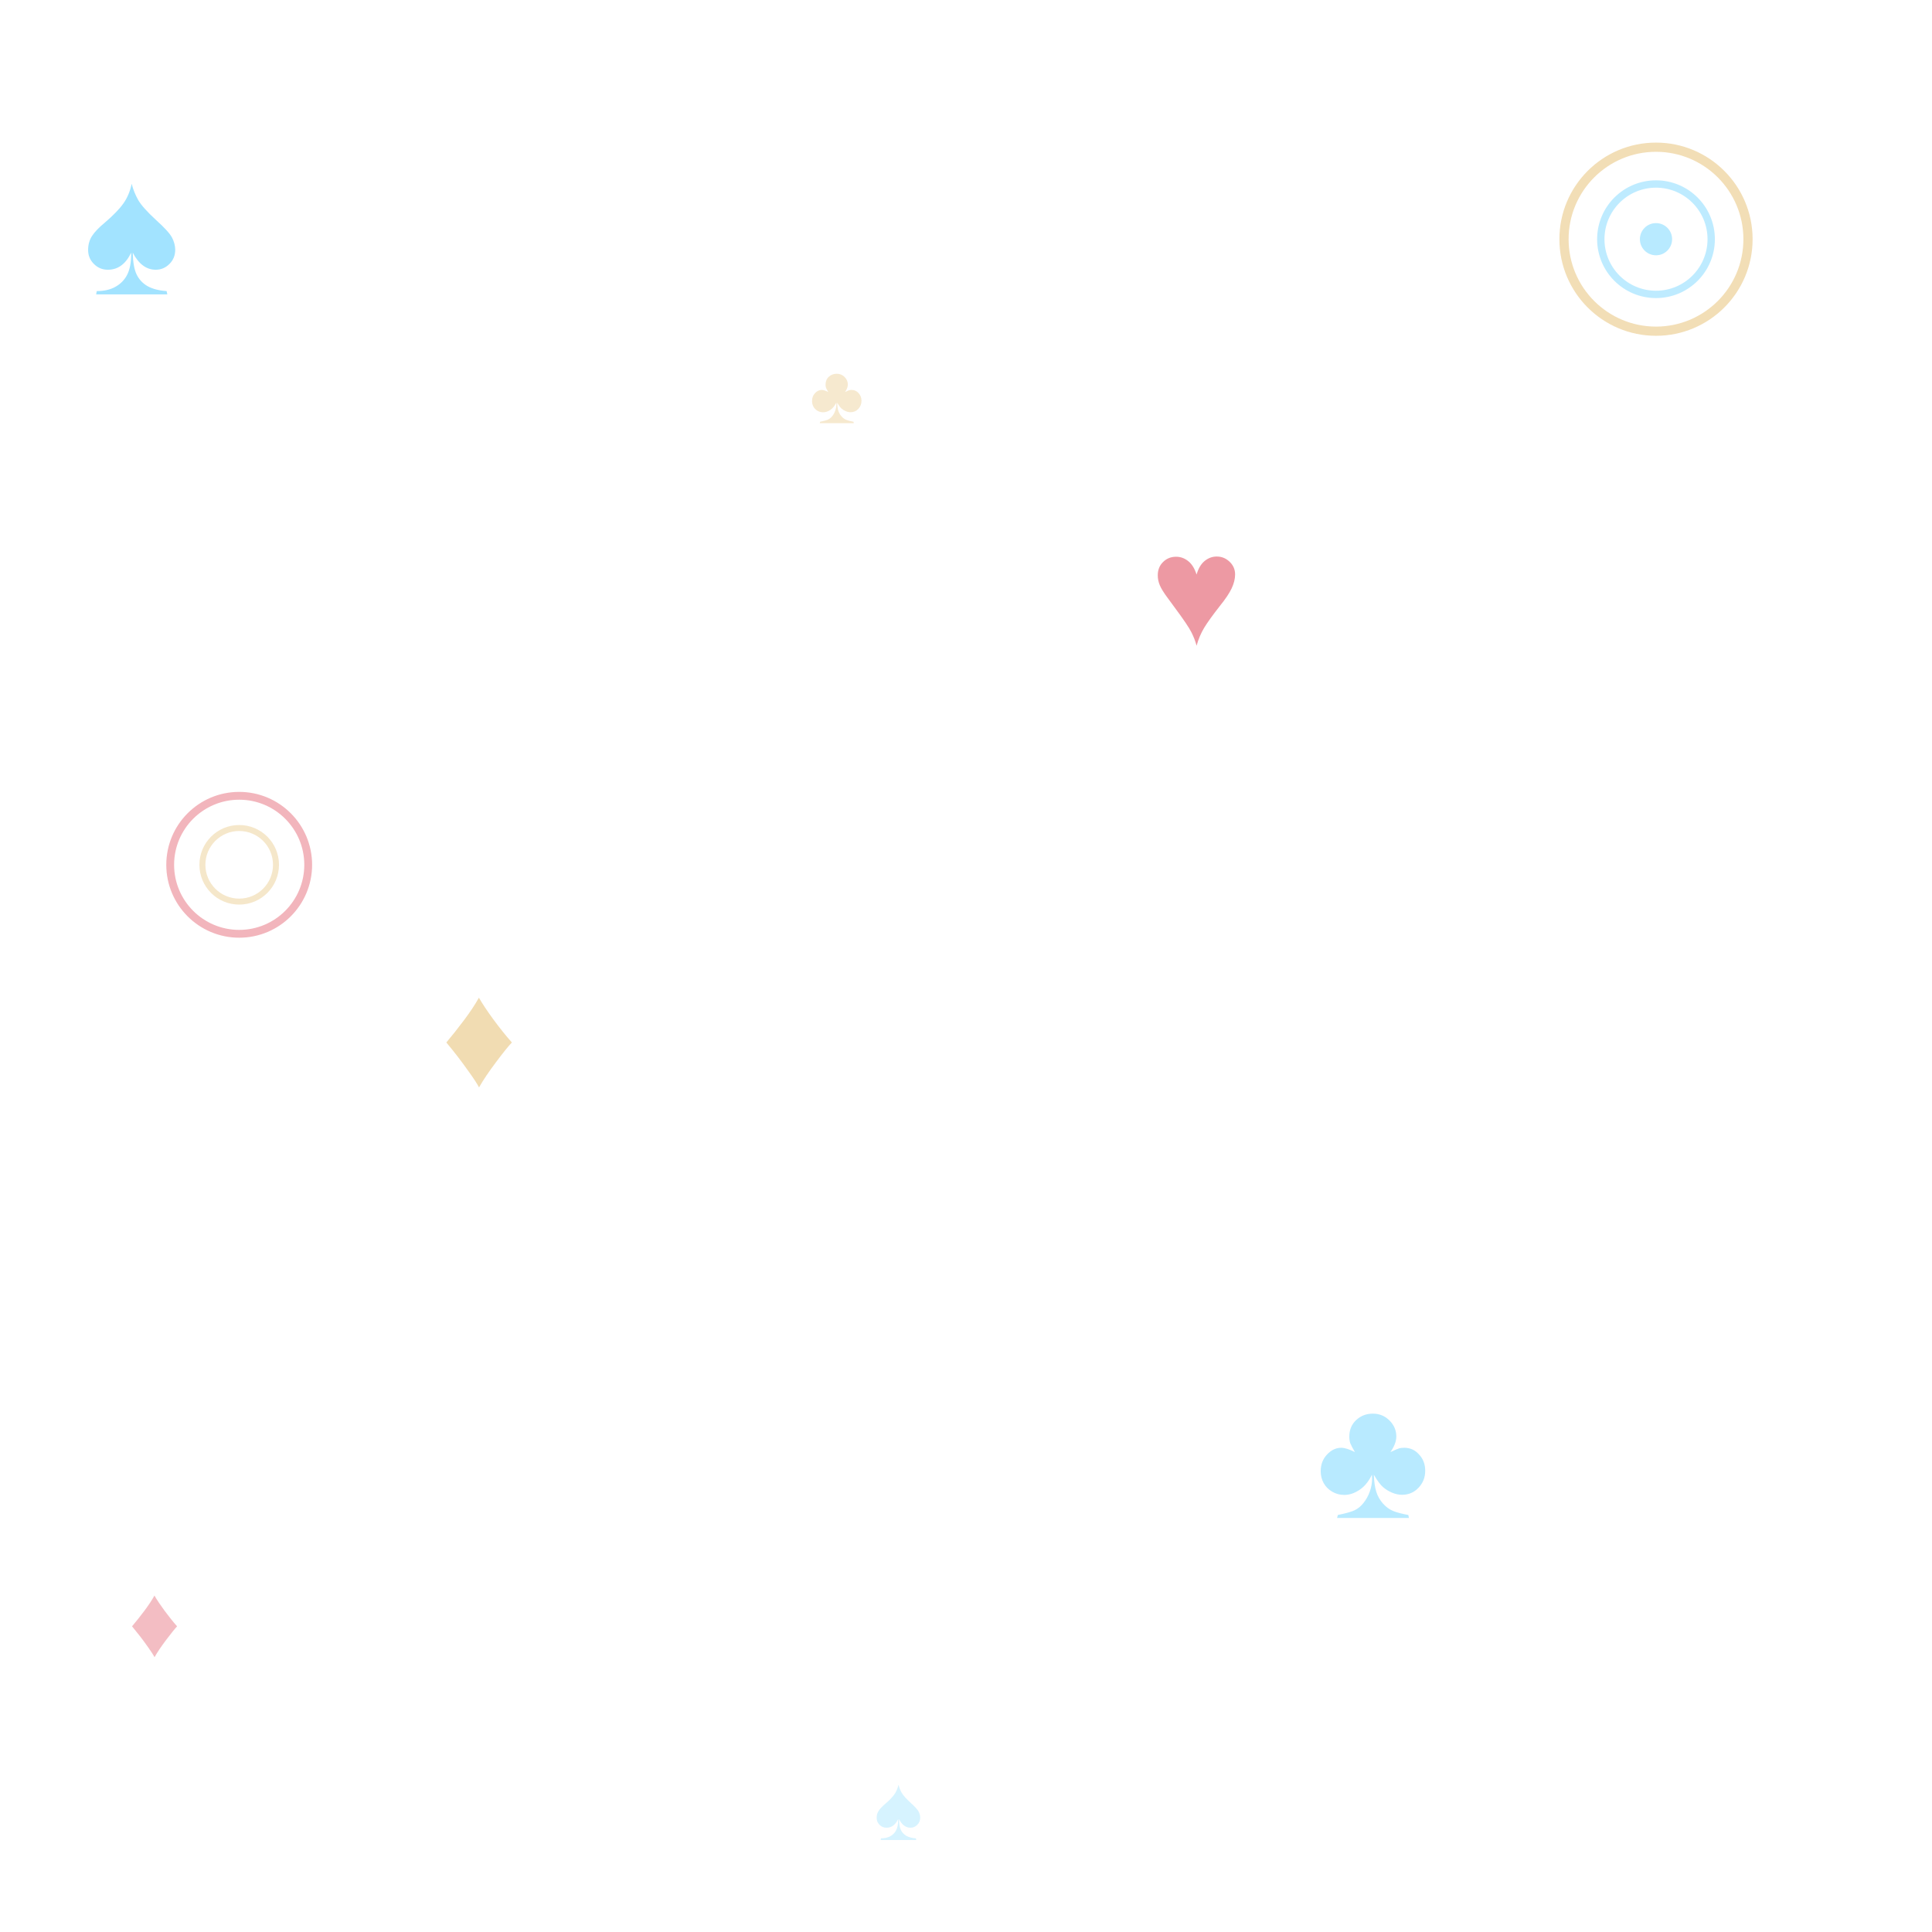
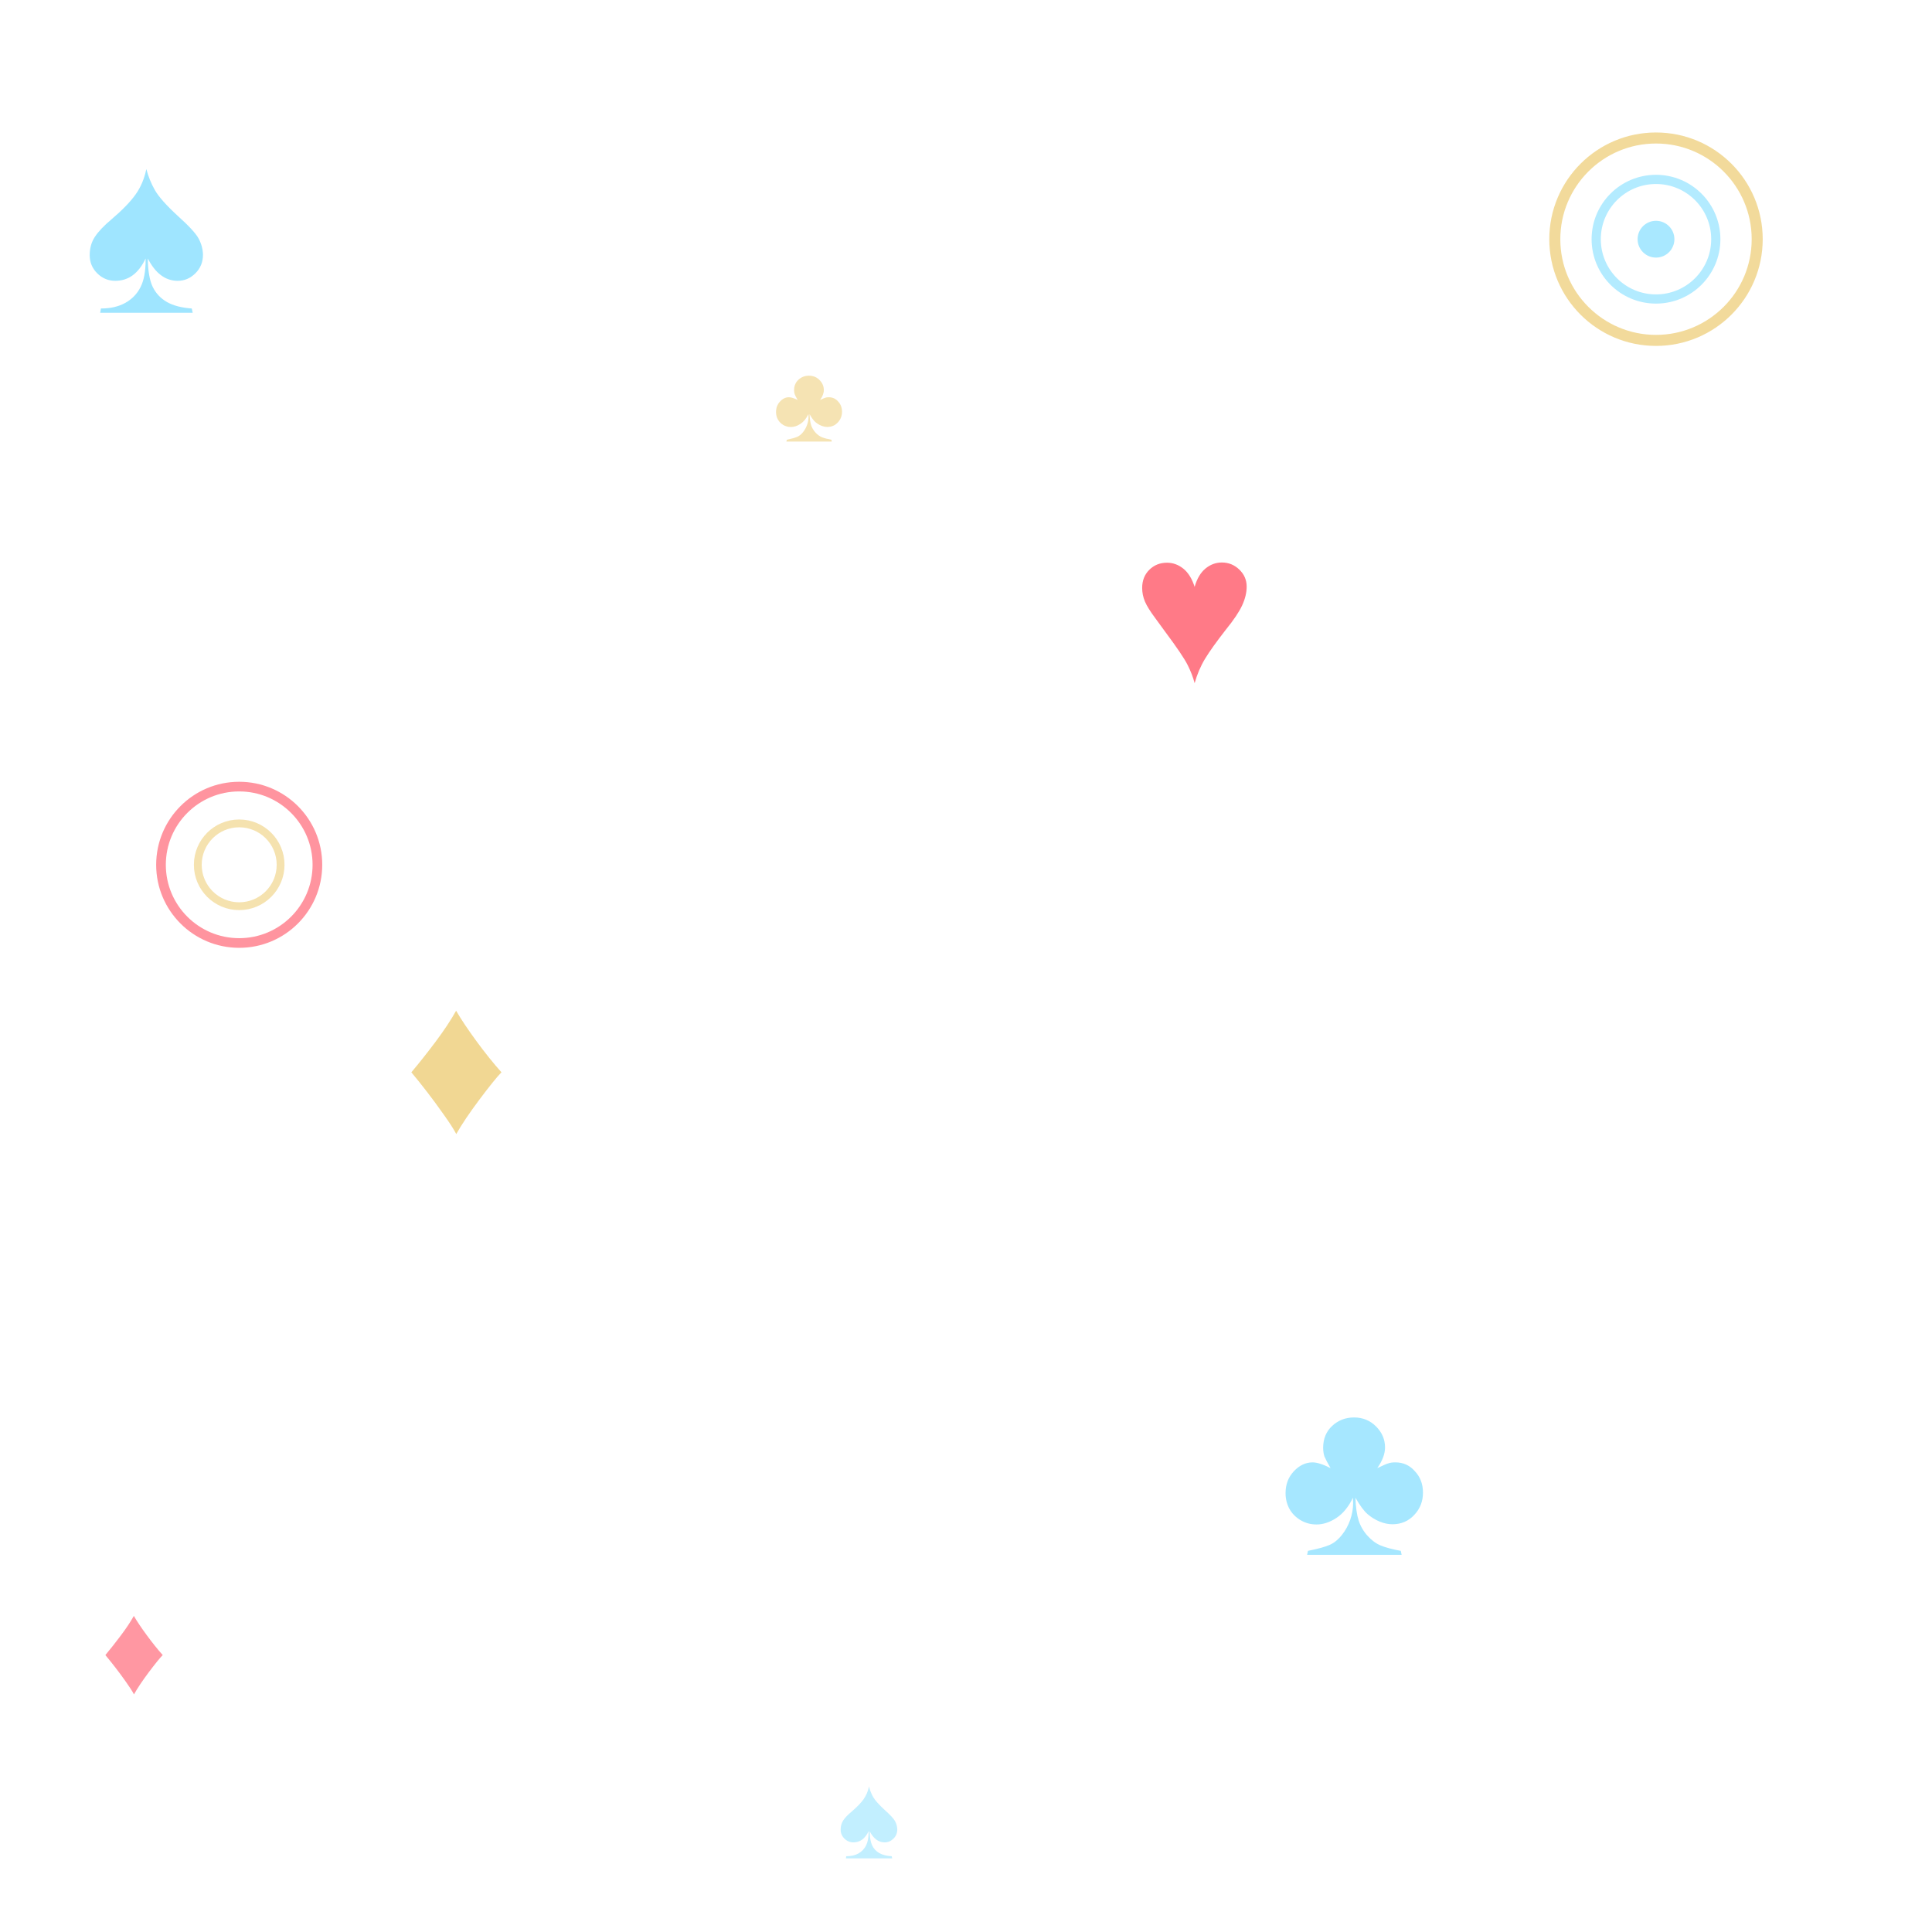
<svg xmlns="http://www.w3.org/2000/svg" width="420" height="420" viewBox="0 0 420 420">
  <g font-family="Georgia, Times New Roman, serif">
-     <text x="18" y="64" fill="#7ed8ff" font-size="40" opacity="0.72">♠</text>
-     <text x="250" y="140" fill="#e25b6a" font-size="34" opacity="0.62">♥</text>
-     <text x="96" y="236" fill="#e7c27a" font-size="32" opacity="0.58">♦</text>
-     <text x="286" y="330" fill="#7ed8ff" font-size="38" opacity="0.55">♣</text>
-     <text x="28" y="360" fill="#e25b6a" font-size="22" opacity="0.4">♦</text>
-     <text x="176" y="92" fill="#e7c27a" font-size="18" opacity="0.36">♣</text>
-     <text x="190" y="400" fill="#7ed8ff" font-size="20" opacity="0.32">♠</text>
+     <text x="18" y="68" fill="#9ae4ff" font-size="52" opacity="0.95">♠</text>
+     <text x="246" y="148" fill="#ff6b7a" font-size="46" opacity="0.9">♥</text>
+     <text x="88" y="246" fill="#f0d48a" font-size="44" opacity="0.92">♦</text>
+     <text x="278" y="338" fill="#9ae4ff" font-size="50" opacity="0.88">♣</text>
+     <text x="22" y="368" fill="#ff6b7a" font-size="28" opacity="0.7">♦</text>
+     <text x="168" y="96" fill="#f0d48a" font-size="24" opacity="0.65">♣</text>
+     <text x="182" y="404" fill="#9ae4ff" font-size="26" opacity="0.6">♠</text>
  </g>
  <g fill="none">
-     <circle cx="360" cy="52" r="20" stroke="#e7c27a" stroke-width="2" opacity="0.55" />
-     <circle cx="360" cy="52" r="12" stroke="#7ed8ff" stroke-width="1.6" opacity="0.5" />
-     <circle cx="52" cy="188" r="15" stroke="#e25b6a" stroke-width="1.7" opacity="0.45" />
-     <circle cx="52" cy="188" r="8" stroke="#e7c27a" stroke-width="1.3" opacity="0.4" />
+     <circle cx="360" cy="52" r="22" stroke="#f0d48a" stroke-width="2.4" opacity="0.85" />
+     <circle cx="360" cy="52" r="13" stroke="#9ae4ff" stroke-width="2" opacity="0.75" />
+     <circle cx="52" cy="188" r="17" stroke="#ff6b7a" stroke-width="2.1" opacity="0.72" />
+     <circle cx="52" cy="188" r="9" stroke="#f0d48a" stroke-width="1.7" opacity="0.68" />
  </g>
-   <circle cx="360" cy="52" r="3.5" fill="#7ed8ff" opacity="0.55" />
+   <circle cx="360" cy="52" r="4" fill="#9ae4ff" opacity="0.85" />
</svg>
